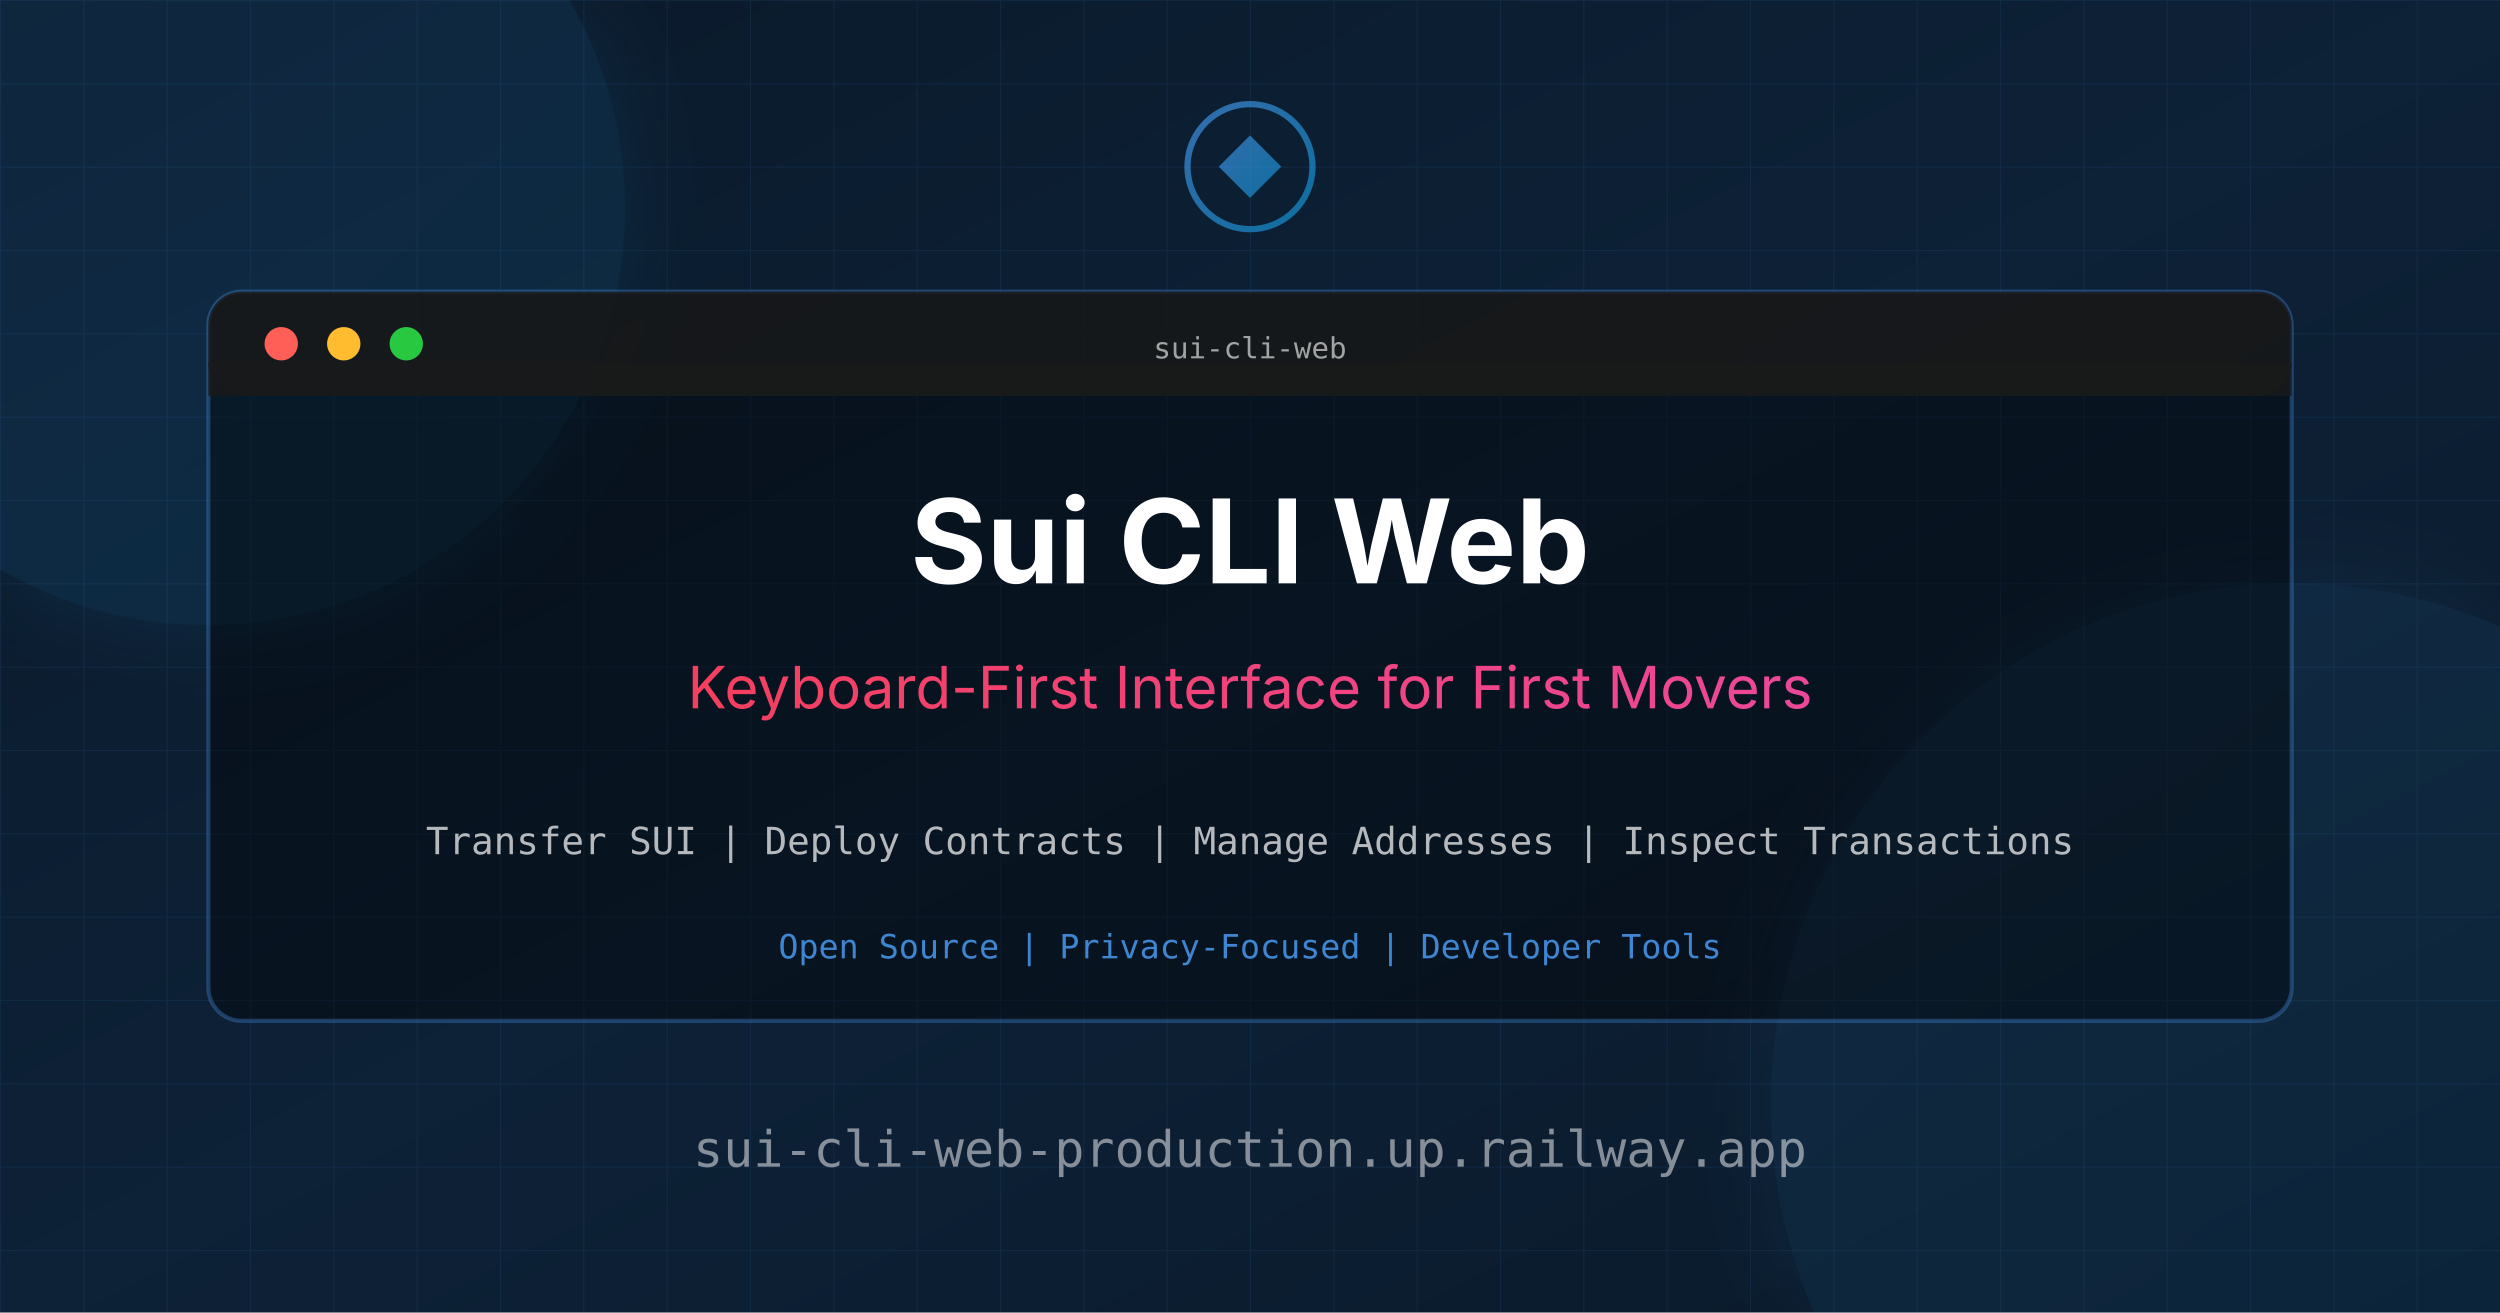
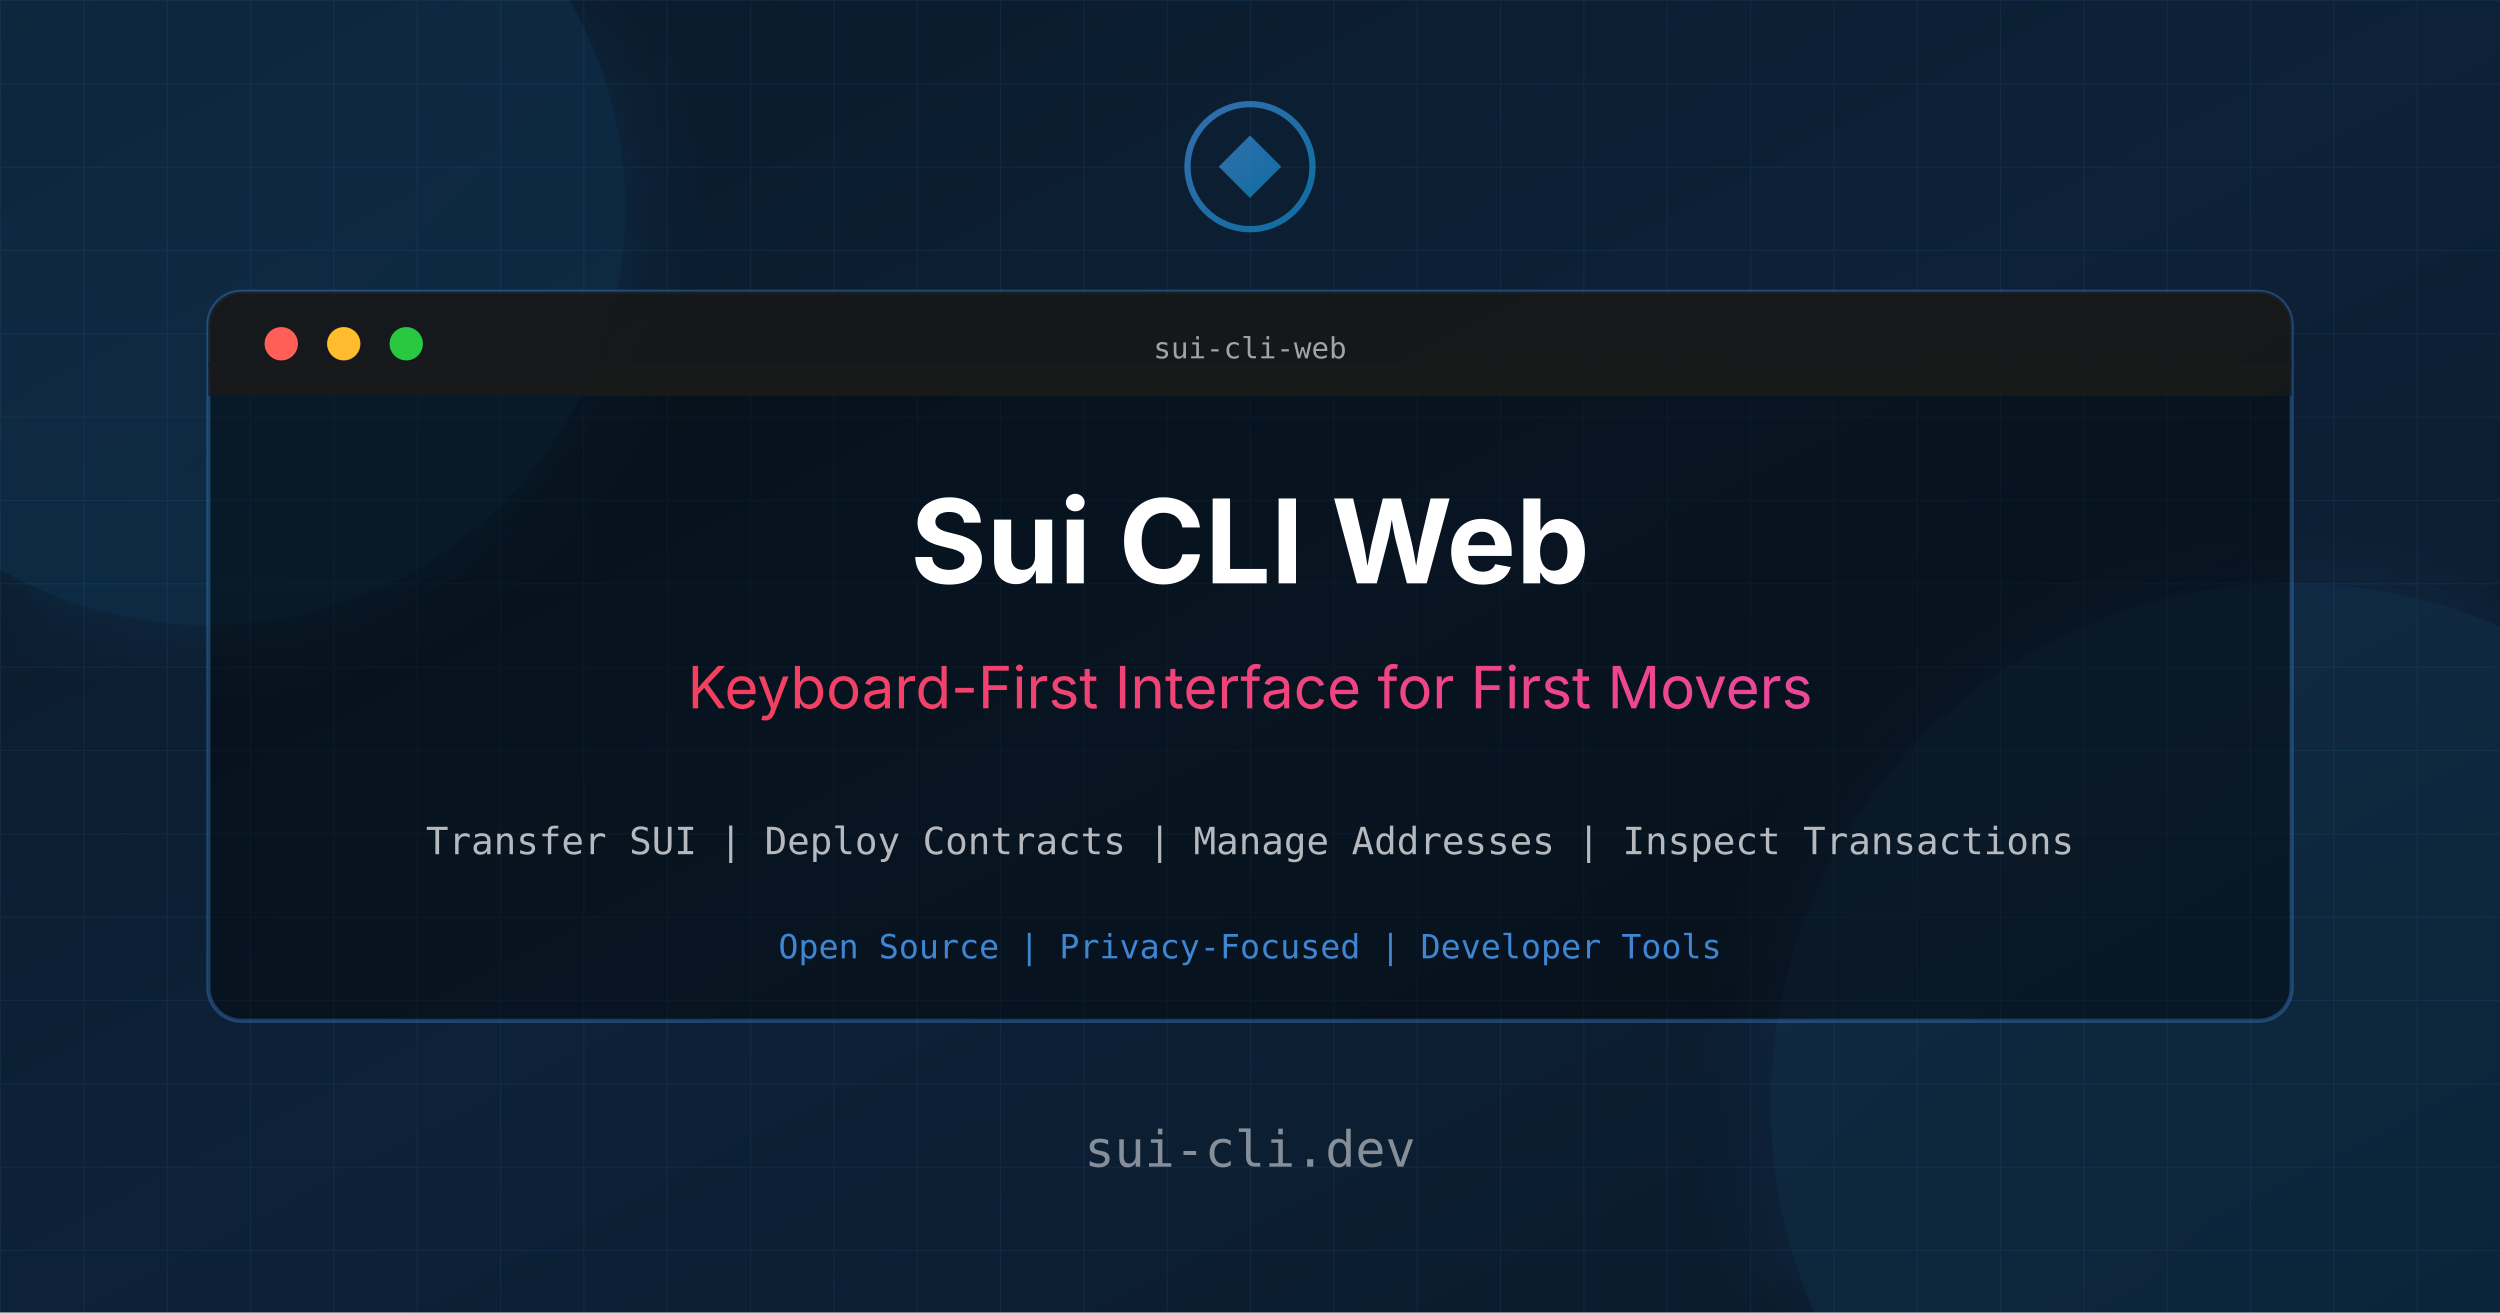
<svg xmlns="http://www.w3.org/2000/svg" width="1200" height="630" viewBox="0 0 1200 630" fill="none">
  <defs>
    <linearGradient id="bg-gradient" x1="0%" y1="0%" x2="100%" y2="100%">
      <stop offset="0%" style="stop-color:#0a1929" />
      <stop offset="50%" style="stop-color:#0d2137" />
      <stop offset="100%" style="stop-color:#0a1929" />
    </linearGradient>
    <linearGradient id="sui-gradient" x1="0%" y1="0%" x2="100%" y2="100%">
      <stop offset="0%" style="stop-color:#4da2ff" />
      <stop offset="100%" style="stop-color:#0ea5e9" />
    </linearGradient>
    <linearGradient id="text-gradient" x1="0%" y1="0%" x2="100%" y2="0%">
      <stop offset="0%" style="stop-color:#f43f5e" />
      <stop offset="100%" style="stop-color:#ec4899" />
    </linearGradient>
    <filter id="glow" x="-50%" y="-50%" width="200%" height="200%">
      <feGaussianBlur stdDeviation="20" result="coloredBlur" />
      <feMerge>
        <feMergeNode in="coloredBlur" />
        <feMergeNode in="SourceGraphic" />
      </feMerge>
    </filter>
  </defs>
  <rect width="1200" height="630" fill="url(#bg-gradient)" />
  <pattern id="grid" width="40" height="40" patternUnits="userSpaceOnUse">
    <path d="M 40 0 L 0 0 0 40" fill="none" stroke="rgba(77,162,255,0.08)" stroke-width="1" />
  </pattern>
  <rect width="1200" height="630" fill="url(#grid)" />
  <circle cx="100" cy="100" r="200" fill="url(#sui-gradient)" opacity="0.1" filter="url(#glow)" />
  <circle cx="1100" cy="530" r="250" fill="url(#sui-gradient)" opacity="0.08" filter="url(#glow)" />
  <rect x="100" y="140" width="1000" height="350" rx="16" fill="rgba(0,0,0,0.4)" stroke="rgba(77,162,255,0.3)" stroke-width="2" />
  <rect x="100" y="140" width="1000" height="50" rx="16" fill="rgba(26,26,26,0.8)" />
  <rect x="100" y="174" width="1000" height="16" fill="rgba(26,26,26,0.8)" />
  <circle cx="135" cy="165" r="8" fill="#ff5f57" />
  <circle cx="165" cy="165" r="8" fill="#febc2e" />
  <circle cx="195" cy="165" r="8" fill="#28c840" />
  <text x="600" y="172" font-family="SF Mono, Monaco, monospace" font-size="14" fill="rgba(255,255,255,0.6)" text-anchor="middle">sui-cli-web</text>
  <text x="600" y="280" font-family="SF Pro Display, -apple-system, sans-serif" font-size="56" font-weight="700" fill="white" text-anchor="middle">Sui CLI Web</text>
  <text x="600" y="340" font-family="SF Pro Display, -apple-system, sans-serif" font-size="28" fill="url(#text-gradient)" text-anchor="middle">Keyboard-First Interface for First Movers</text>
  <text x="600" y="410" font-family="SF Mono, Monaco, monospace" font-size="18" fill="rgba(255,255,255,0.7)" text-anchor="middle">Transfer SUI  |  Deploy Contracts  |  Manage Addresses  |  Inspect Transactions</text>
  <text x="600" y="460" font-family="SF Mono, Monaco, monospace" font-size="16" fill="rgba(77,162,255,0.8)" text-anchor="middle">Open Source  |  Privacy-Focused  |  Developer Tools</text>
-   <text x="600" y="560" font-family="SF Mono, Monaco, monospace" font-size="24" fill="rgba(255,255,255,0.5)" text-anchor="middle">sui-cli-web-production.up.railway.app</text>
+   <text x="600" y="560" font-family="SF Mono, Monaco, monospace" font-size="24" fill="rgba(255,255,255,0.5)" text-anchor="middle">sui-cli.dev</text>
  <circle cx="600" cy="80" r="30" fill="none" stroke="url(#sui-gradient)" stroke-width="3" opacity="0.6" />
  <path d="M585 80 L600 65 L615 80 L600 95 Z" fill="url(#sui-gradient)" opacity="0.6" />
</svg>
